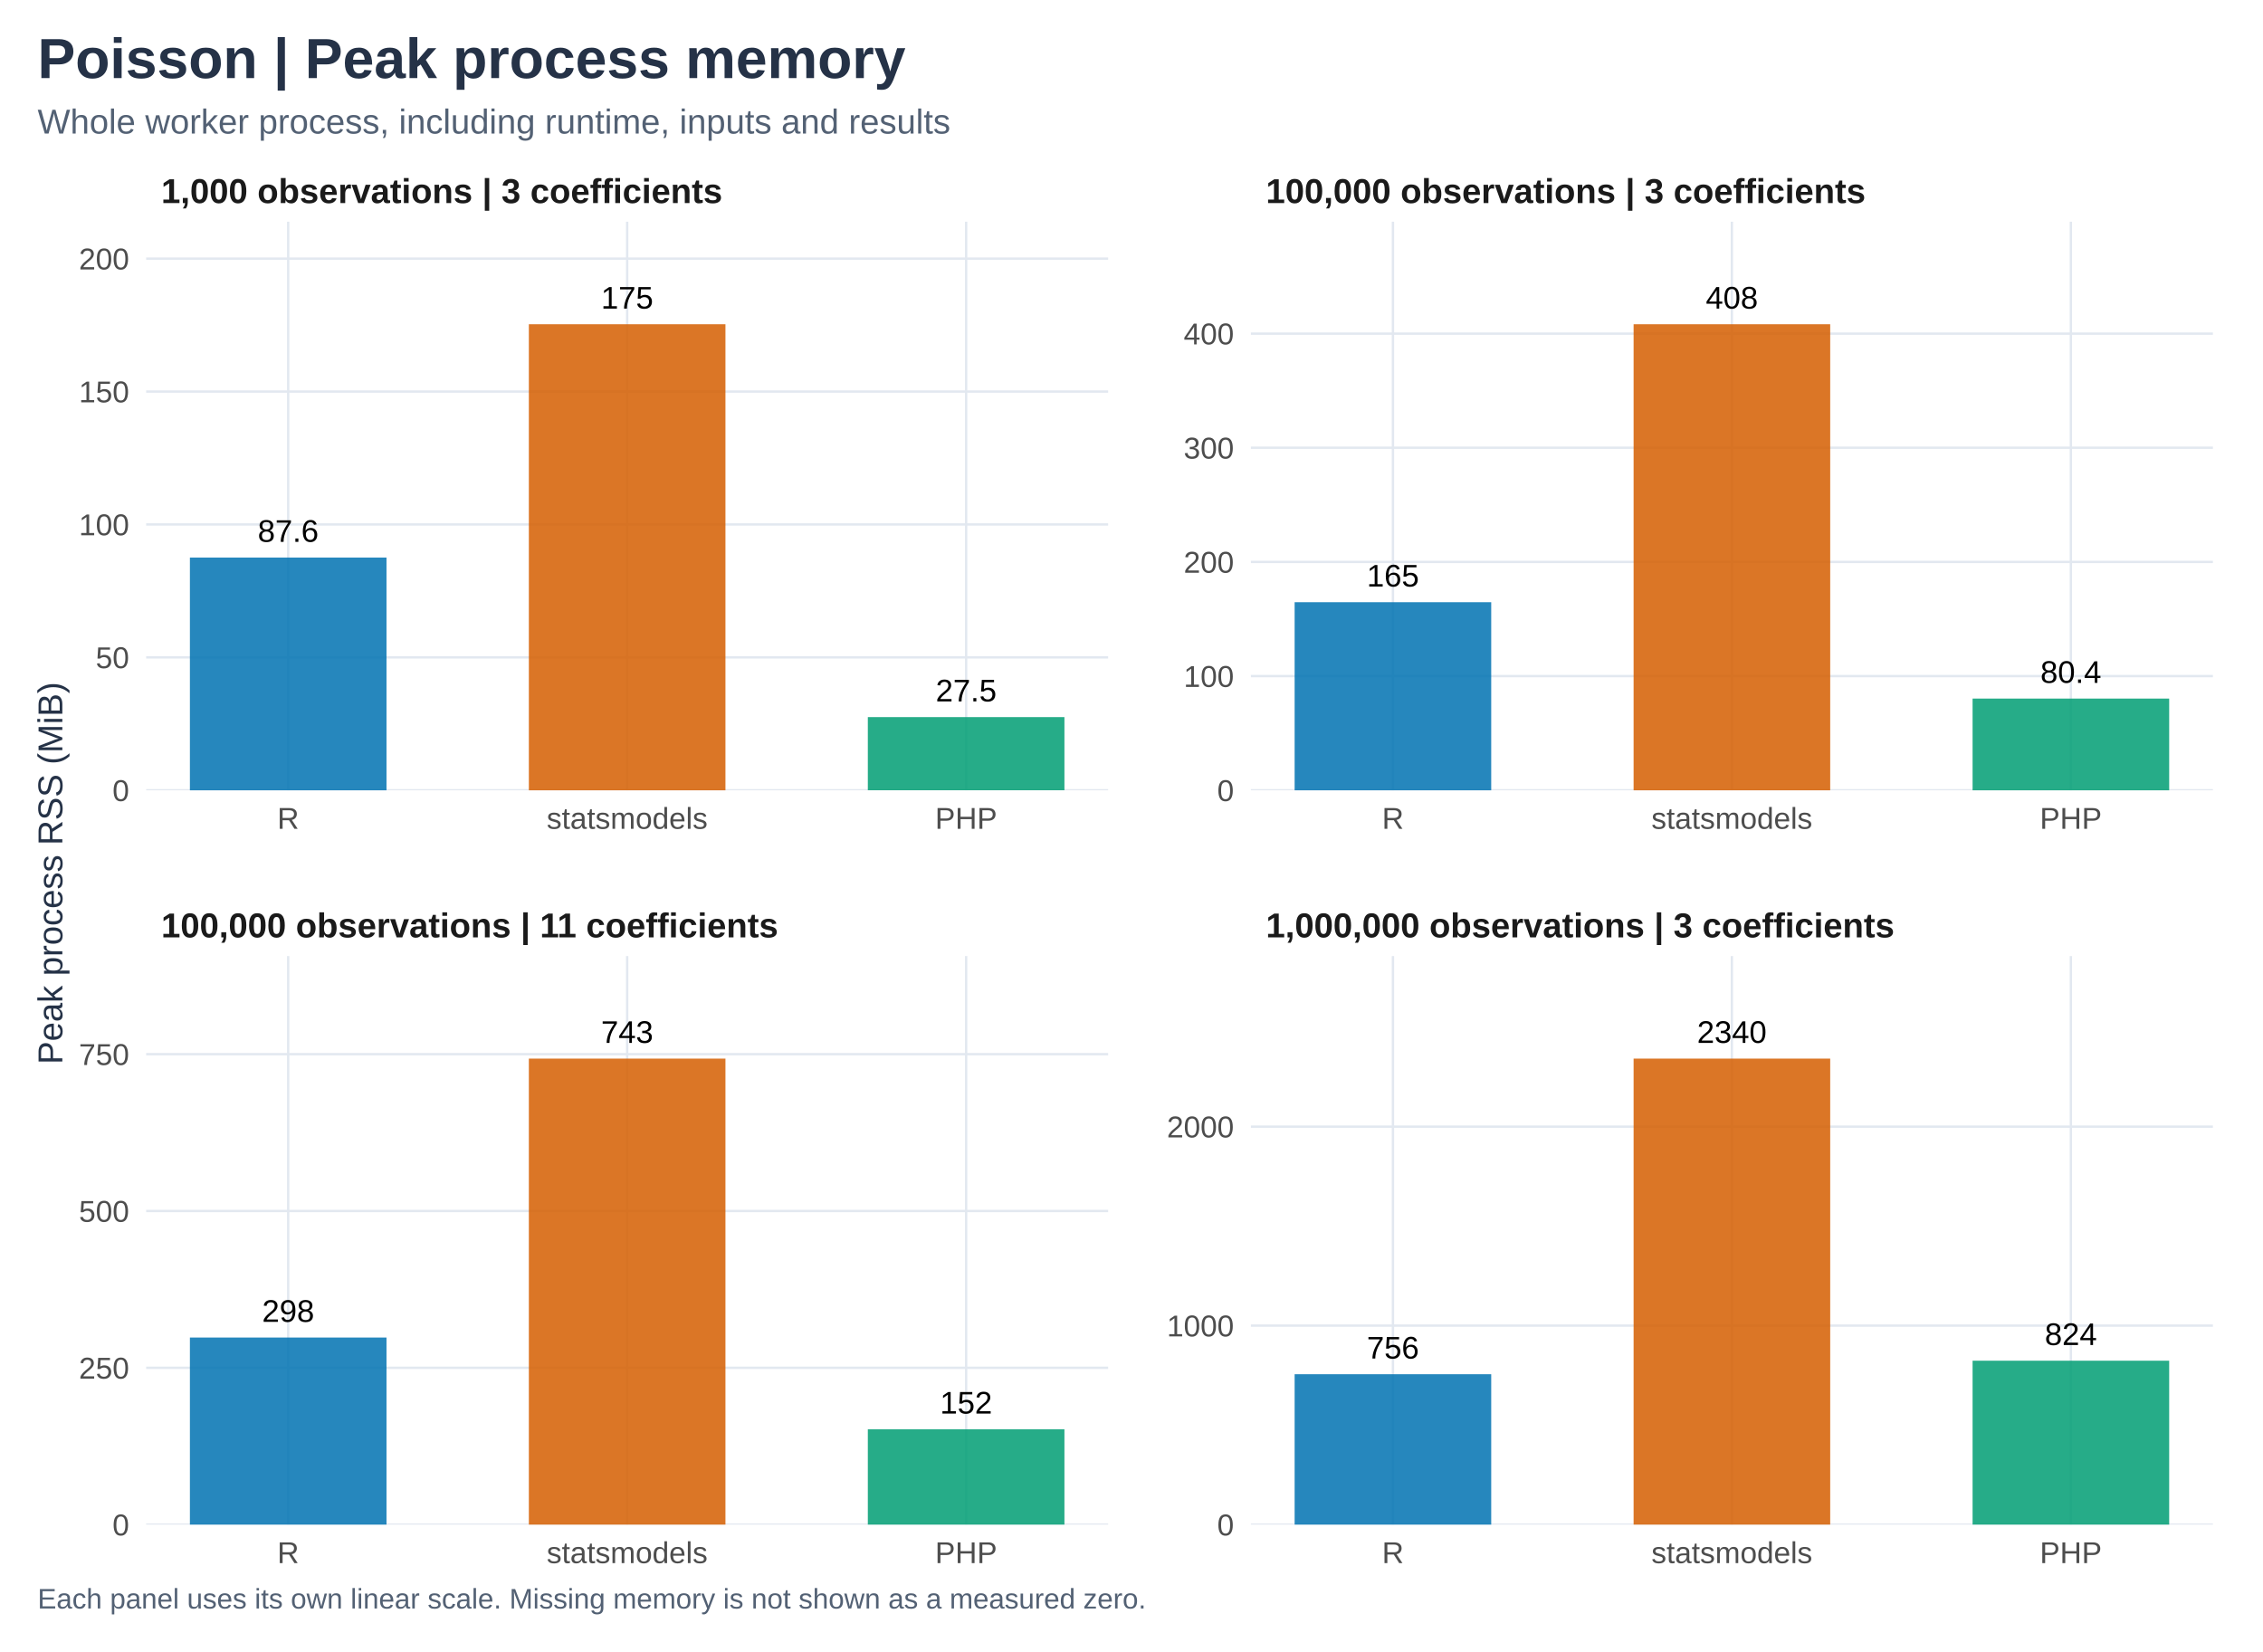
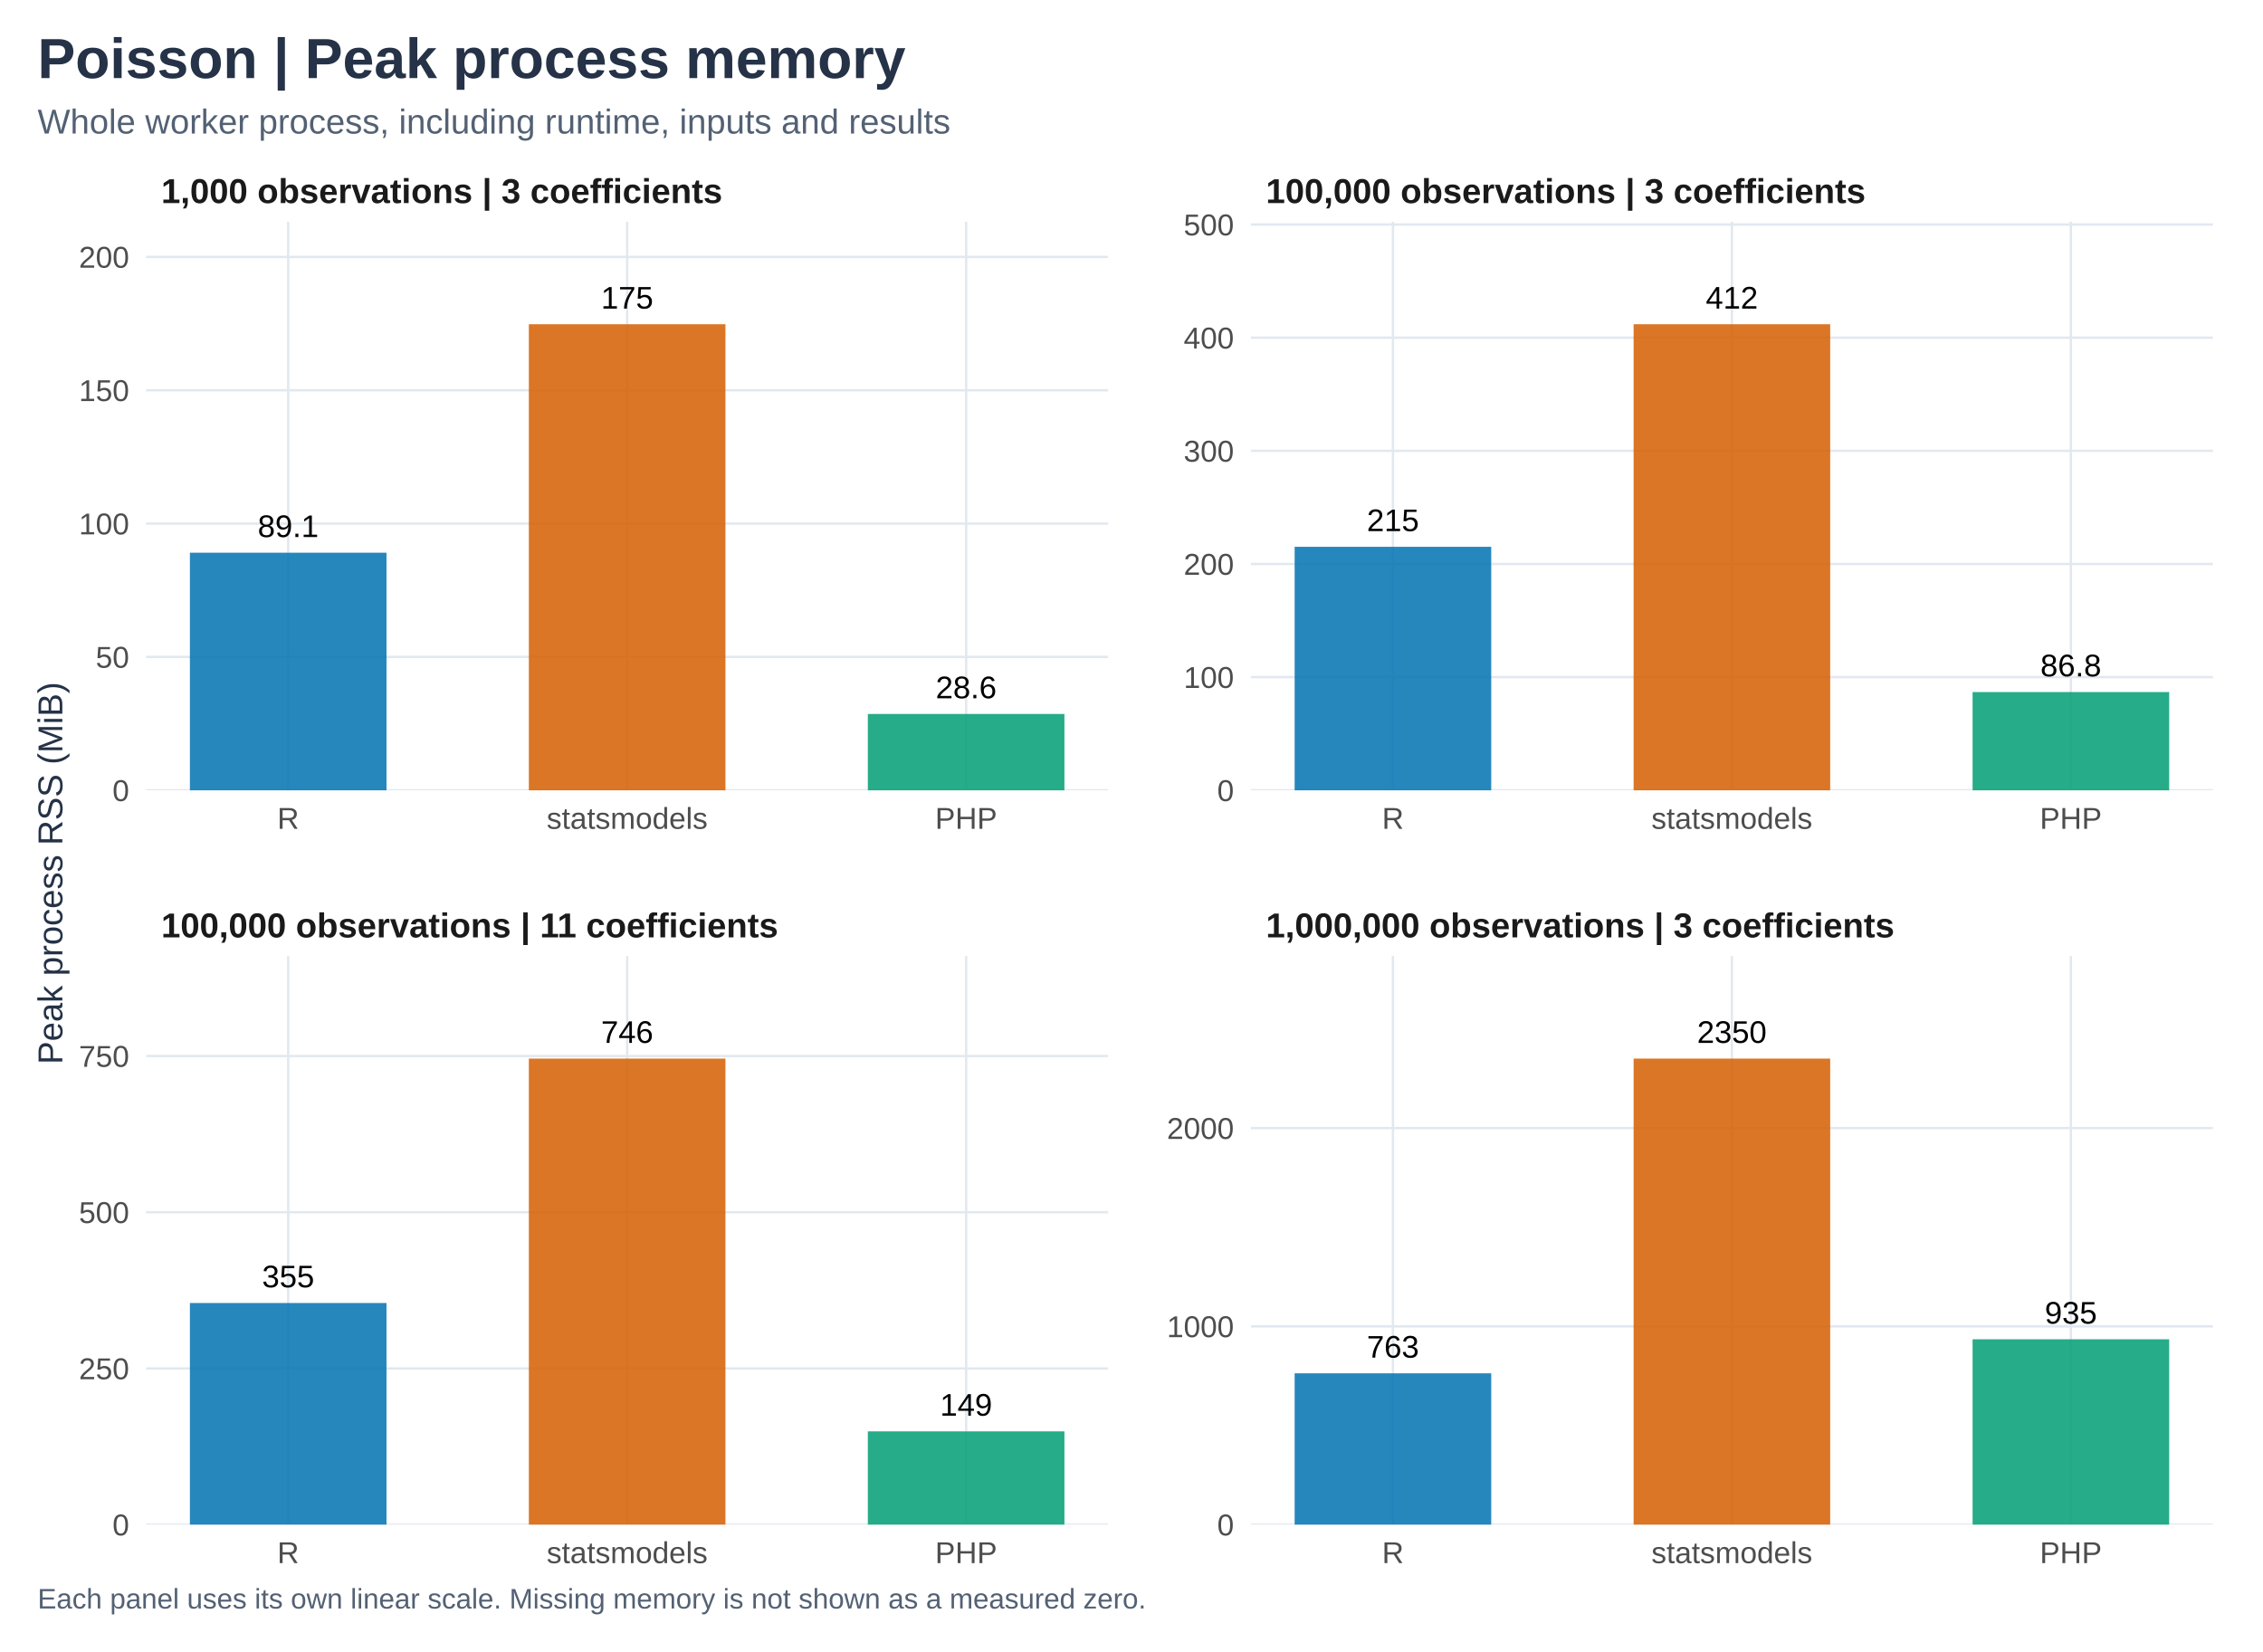
<svg xmlns="http://www.w3.org/2000/svg" width="720.00pt" height="525.60pt" viewBox="0 0 720.00 525.60">
  <g class="svglite">
    <defs>
      <style type="text/css">
    .svglite line, .svglite polyline, .svglite polygon, .svglite path, .svglite rect, .svglite circle {
      fill: none;
      stroke: #000000;
      stroke-linecap: round;
      stroke-linejoin: round;
      stroke-miterlimit: 10.00;
    }
    .svglite text {
      white-space: pre;
    }
    .svglite g.glyphgroup path {
      fill: inherit;
      stroke: none;
    }
  </style>
    </defs>
    <rect width="100%" height="100%" style="stroke: none; fill: #FFFFFF;" />
    <defs>
      <clipPath id="cpMC4wMHw3MjAuMDB8MC4wMHw1MjUuNjA=">
        <rect x="0.00" y="0.00" width="720.00" height="525.60" />
      </clipPath>
    </defs>
    <g clip-path="url(#cpMC4wMHw3MjAuMDB8MC4wMHw1MjUuNjA=)">
      <rect x="0.00" y="-0" width="720.00" height="525.60" style="stroke-width: 1.16; stroke: none; fill: #FFFFFF;" />
    </g>
    <defs>
      <clipPath id="cpNDYuNTB8MzUyLjU4fDcwLjU1fDI1MS40NA==">
        <rect x="46.50" y="70.55" width="306.07" height="180.89" />
      </clipPath>
    </defs>
    <g clip-path="url(#cpNDYuNTB8MzUyLjU4fDcwLjU1fDI1MS40NA==)">
      <polyline points="46.50,251.44 352.58,251.44 " style="stroke-width: 0.75; stroke: #E2E8F0; stroke-linecap: butt;" />
-       <polyline points="46.50,209.15 352.58,209.15 " style="stroke-width: 0.75; stroke: #E2E8F0; stroke-linecap: butt;" />
-       <polyline points="46.50,166.86 352.58,166.86 " style="stroke-width: 0.75; stroke: #E2E8F0; stroke-linecap: butt;" />
-       <polyline points="46.50,124.57 352.58,124.57 " style="stroke-width: 0.75; stroke: #E2E8F0; stroke-linecap: butt;" />
-       <polyline points="46.50,82.29 352.58,82.29 " style="stroke-width: 0.75; stroke: #E2E8F0; stroke-linecap: butt;" />
+       <polyline points="46.50,209.01 352.58,209.01 " style="stroke-width: 0.75; stroke: #E2E8F0; stroke-linecap: butt;" />
+       <polyline points="46.50,166.59 352.58,166.59 " style="stroke-width: 0.75; stroke: #E2E8F0; stroke-linecap: butt;" />
+       <polyline points="46.50,124.17 352.58,124.17 " style="stroke-width: 0.75; stroke: #E2E8F0; stroke-linecap: butt;" />
+       <polyline points="46.50,81.74 352.58,81.74 " style="stroke-width: 0.75; stroke: #E2E8F0; stroke-linecap: butt;" />
      <polyline points="91.69,251.44 91.69,70.55 " style="stroke-width: 0.75; stroke: #E2E8F0; stroke-linecap: butt;" />
      <polyline points="199.54,251.44 199.54,70.55 " style="stroke-width: 0.75; stroke: #E2E8F0; stroke-linecap: butt;" />
      <polyline points="307.39,251.44 307.39,70.55 " style="stroke-width: 0.75; stroke: #E2E8F0; stroke-linecap: butt;" />
-       <rect x="60.42" y="177.38" width="62.55" height="74.06" style="stroke-width: 1.16; stroke: none; stroke-linecap: butt; stroke-linejoin: miter; fill: #0072B2; fill-opacity: 0.85;" />
+       <rect x="60.42" y="175.86" width="62.55" height="75.58" style="stroke-width: 1.16; stroke: none; stroke-linecap: butt; stroke-linejoin: miter; fill: #0072B2; fill-opacity: 0.85;" />
      <rect x="168.26" y="103.17" width="62.55" height="148.27" style="stroke-width: 1.16; stroke: none; stroke-linecap: butt; stroke-linejoin: miter; fill: #D55E00; fill-opacity: 0.85;" />
-       <rect x="276.11" y="228.15" width="62.55" height="23.28" style="stroke-width: 1.16; stroke: none; stroke-linecap: butt; stroke-linejoin: miter; fill: #009E73; fill-opacity: 0.85;" />
-       <text x="91.69" y="172.39" text-anchor="middle" style="font-size: 9.96px; font-family: &quot;Arial&quot;;" textLength="19.36px" lengthAdjust="spacingAndGlyphs">87.6</text>
+       <rect x="276.11" y="227.15" width="62.55" height="24.29" style="stroke-width: 1.16; stroke: none; stroke-linecap: butt; stroke-linejoin: miter; fill: #009E73; fill-opacity: 0.85;" />
+       <text x="91.69" y="170.87" text-anchor="middle" style="font-size: 9.96px; font-family: &quot;Arial&quot;;" textLength="19.36px" lengthAdjust="spacingAndGlyphs">89.1</text>
      <text x="199.54" y="98.18" text-anchor="middle" style="font-size: 9.96px; font-family: &quot;Arial&quot;;" textLength="16.59px" lengthAdjust="spacingAndGlyphs">175</text>
-       <text x="307.39" y="223.16" text-anchor="middle" style="font-size: 9.96px; font-family: &quot;Arial&quot;;" textLength="19.36px" lengthAdjust="spacingAndGlyphs">27.5</text>
+       <text x="307.39" y="222.16" text-anchor="middle" style="font-size: 9.96px; font-family: &quot;Arial&quot;;" textLength="19.36px" lengthAdjust="spacingAndGlyphs">28.6</text>
    </g>
    <g clip-path="url(#cpMC4wMHw3MjAuMDB8MC4wMHw1MjUuNjA=)">
</g>
    <defs>
      <clipPath id="cpNDYuNTB8MzUyLjU4fDMwNC4xOHw0ODUuMDc=">
        <rect x="46.50" y="304.18" width="306.07" height="180.89" />
      </clipPath>
    </defs>
    <g clip-path="url(#cpNDYuNTB8MzUyLjU4fDMwNC4xOHw0ODUuMDc=)">
      <polyline points="46.50,485.07 352.58,485.07 " style="stroke-width: 0.75; stroke: #E2E8F0; stroke-linecap: butt;" />
-       <polyline points="46.50,435.18 352.58,435.18 " style="stroke-width: 0.75; stroke: #E2E8F0; stroke-linecap: butt;" />
-       <polyline points="46.50,385.29 352.58,385.29 " style="stroke-width: 0.75; stroke: #E2E8F0; stroke-linecap: butt;" />
-       <polyline points="46.50,335.40 352.58,335.40 " style="stroke-width: 0.75; stroke: #E2E8F0; stroke-linecap: butt;" />
+       <polyline points="46.50,435.38 352.58,435.38 " style="stroke-width: 0.75; stroke: #E2E8F0; stroke-linecap: butt;" />
+       <polyline points="46.50,385.68 352.58,385.68 " style="stroke-width: 0.75; stroke: #E2E8F0; stroke-linecap: butt;" />
+       <polyline points="46.50,335.99 352.58,335.99 " style="stroke-width: 0.75; stroke: #E2E8F0; stroke-linecap: butt;" />
      <polyline points="91.69,485.07 91.69,304.18 " style="stroke-width: 0.75; stroke: #E2E8F0; stroke-linecap: butt;" />
      <polyline points="199.54,485.07 199.54,304.18 " style="stroke-width: 0.75; stroke: #E2E8F0; stroke-linecap: butt;" />
      <polyline points="307.39,485.07 307.39,304.18 " style="stroke-width: 0.75; stroke: #E2E8F0; stroke-linecap: butt;" />
-       <rect x="60.42" y="425.55" width="62.55" height="59.52" style="stroke-width: 1.16; stroke: none; stroke-linecap: butt; stroke-linejoin: miter; fill: #0072B2; fill-opacity: 0.85;" />
+       <rect x="60.42" y="414.57" width="62.55" height="70.50" style="stroke-width: 1.16; stroke: none; stroke-linecap: butt; stroke-linejoin: miter; fill: #0072B2; fill-opacity: 0.85;" />
      <rect x="168.26" y="336.80" width="62.55" height="148.27" style="stroke-width: 1.16; stroke: none; stroke-linecap: butt; stroke-linejoin: miter; fill: #D55E00; fill-opacity: 0.85;" />
-       <rect x="276.11" y="454.73" width="62.55" height="30.35" style="stroke-width: 1.16; stroke: none; stroke-linecap: butt; stroke-linejoin: miter; fill: #009E73; fill-opacity: 0.85;" />
-       <text x="91.69" y="420.56" text-anchor="middle" style="font-size: 9.96px; font-family: &quot;Arial&quot;;" textLength="16.59px" lengthAdjust="spacingAndGlyphs">298</text>
-       <text x="199.54" y="331.81" text-anchor="middle" style="font-size: 9.96px; font-family: &quot;Arial&quot;;" textLength="16.59px" lengthAdjust="spacingAndGlyphs">743</text>
-       <text x="307.39" y="449.74" text-anchor="middle" style="font-size: 9.96px; font-family: &quot;Arial&quot;;" textLength="16.59px" lengthAdjust="spacingAndGlyphs">152</text>
+       <rect x="276.11" y="455.40" width="62.55" height="29.67" style="stroke-width: 1.16; stroke: none; stroke-linecap: butt; stroke-linejoin: miter; fill: #009E73; fill-opacity: 0.85;" />
+       <text x="91.69" y="409.58" text-anchor="middle" style="font-size: 9.96px; font-family: &quot;Arial&quot;;" textLength="16.59px" lengthAdjust="spacingAndGlyphs">355</text>
+       <text x="199.54" y="331.81" text-anchor="middle" style="font-size: 9.96px; font-family: &quot;Arial&quot;;" textLength="16.59px" lengthAdjust="spacingAndGlyphs">746</text>
+       <text x="307.39" y="450.41" text-anchor="middle" style="font-size: 9.96px; font-family: &quot;Arial&quot;;" textLength="16.59px" lengthAdjust="spacingAndGlyphs">149</text>
    </g>
    <g clip-path="url(#cpMC4wMHw3MjAuMDB8MC4wMHw1MjUuNjA=)">
</g>
    <defs>
      <clipPath id="cpMzk3Ljk5fDcwNC4wNnw3MC41NXwyNTEuNDQ=">
        <rect x="397.99" y="70.55" width="306.07" height="180.89" />
      </clipPath>
    </defs>
    <g clip-path="url(#cpMzk3Ljk5fDcwNC4wNnw3MC41NXwyNTEuNDQ=)">
      <polyline points="397.99,251.44 704.06,251.44 " style="stroke-width: 0.75; stroke: #E2E8F0; stroke-linecap: butt;" />
-       <polyline points="397.99,215.11 704.06,215.11 " style="stroke-width: 0.75; stroke: #E2E8F0; stroke-linecap: butt;" />
-       <polyline points="397.99,178.79 704.06,178.79 " style="stroke-width: 0.75; stroke: #E2E8F0; stroke-linecap: butt;" />
-       <polyline points="397.99,142.46 704.06,142.46 " style="stroke-width: 0.75; stroke: #E2E8F0; stroke-linecap: butt;" />
-       <polyline points="397.99,106.14 704.06,106.14 " style="stroke-width: 0.75; stroke: #E2E8F0; stroke-linecap: butt;" />
+       <polyline points="397.99,215.44 704.06,215.44 " style="stroke-width: 0.75; stroke: #E2E8F0; stroke-linecap: butt;" />
+       <polyline points="397.99,179.44 704.06,179.44 " style="stroke-width: 0.75; stroke: #E2E8F0; stroke-linecap: butt;" />
+       <polyline points="397.99,143.44 704.06,143.44 " style="stroke-width: 0.75; stroke: #E2E8F0; stroke-linecap: butt;" />
+       <polyline points="397.99,107.44 704.06,107.44 " style="stroke-width: 0.75; stroke: #E2E8F0; stroke-linecap: butt;" />
+       <polyline points="397.99,71.44 704.06,71.44 " style="stroke-width: 0.75; stroke: #E2E8F0; stroke-linecap: butt;" />
      <polyline points="443.18,251.44 443.18,70.55 " style="stroke-width: 0.75; stroke: #E2E8F0; stroke-linecap: butt;" />
      <polyline points="551.02,251.44 551.02,70.55 " style="stroke-width: 0.75; stroke: #E2E8F0; stroke-linecap: butt;" />
      <polyline points="658.87,251.44 658.87,70.55 " style="stroke-width: 0.75; stroke: #E2E8F0; stroke-linecap: butt;" />
-       <rect x="411.90" y="191.60" width="62.55" height="59.84" style="stroke-width: 1.16; stroke: none; stroke-linecap: butt; stroke-linejoin: miter; fill: #0072B2; fill-opacity: 0.85;" />
+       <rect x="411.90" y="173.98" width="62.55" height="77.46" style="stroke-width: 1.16; stroke: none; stroke-linecap: butt; stroke-linejoin: miter; fill: #0072B2; fill-opacity: 0.85;" />
      <rect x="519.75" y="103.17" width="62.55" height="148.27" style="stroke-width: 1.16; stroke: none; stroke-linecap: butt; stroke-linejoin: miter; fill: #D55E00; fill-opacity: 0.85;" />
-       <rect x="627.60" y="222.25" width="62.55" height="29.19" style="stroke-width: 1.16; stroke: none; stroke-linecap: butt; stroke-linejoin: miter; fill: #009E73; fill-opacity: 0.85;" />
-       <text x="443.18" y="186.61" text-anchor="middle" style="font-size: 9.96px; font-family: &quot;Arial&quot;;" textLength="16.59px" lengthAdjust="spacingAndGlyphs">165</text>
-       <text x="551.02" y="98.18" text-anchor="middle" style="font-size: 9.96px; font-family: &quot;Arial&quot;;" textLength="16.59px" lengthAdjust="spacingAndGlyphs">408</text>
-       <text x="658.87" y="217.26" text-anchor="middle" style="font-size: 9.96px; font-family: &quot;Arial&quot;;" textLength="19.36px" lengthAdjust="spacingAndGlyphs">80.4</text>
+       <rect x="627.60" y="220.18" width="62.55" height="31.26" style="stroke-width: 1.16; stroke: none; stroke-linecap: butt; stroke-linejoin: miter; fill: #009E73; fill-opacity: 0.85;" />
+       <text x="443.18" y="168.99" text-anchor="middle" style="font-size: 9.96px; font-family: &quot;Arial&quot;;" textLength="16.59px" lengthAdjust="spacingAndGlyphs">215</text>
+       <text x="551.02" y="98.18" text-anchor="middle" style="font-size: 9.96px; font-family: &quot;Arial&quot;;" textLength="16.59px" lengthAdjust="spacingAndGlyphs">412</text>
+       <text x="658.87" y="215.19" text-anchor="middle" style="font-size: 9.96px; font-family: &quot;Arial&quot;;" textLength="19.36px" lengthAdjust="spacingAndGlyphs">86.8</text>
    </g>
    <g clip-path="url(#cpMC4wMHw3MjAuMDB8MC4wMHw1MjUuNjA=)">
</g>
    <defs>
      <clipPath id="cpMzk3Ljk5fDcwNC4wNnwzMDQuMTh8NDg1LjA3">
        <rect x="397.99" y="304.18" width="306.07" height="180.89" />
      </clipPath>
    </defs>
    <g clip-path="url(#cpMzk3Ljk5fDcwNC4wNnwzMDQuMTh8NDg1LjA3)">
      <polyline points="397.99,485.07 704.06,485.07 " style="stroke-width: 0.75; stroke: #E2E8F0; stroke-linecap: butt;" />
-       <polyline points="397.99,421.76 704.06,421.76 " style="stroke-width: 0.75; stroke: #E2E8F0; stroke-linecap: butt;" />
-       <polyline points="397.99,358.45 704.06,358.45 " style="stroke-width: 0.75; stroke: #E2E8F0; stroke-linecap: butt;" />
+       <polyline points="397.99,422.00 704.06,422.00 " style="stroke-width: 0.75; stroke: #E2E8F0; stroke-linecap: butt;" />
+       <polyline points="397.99,358.92 704.06,358.92 " style="stroke-width: 0.75; stroke: #E2E8F0; stroke-linecap: butt;" />
      <polyline points="443.18,485.07 443.18,304.18 " style="stroke-width: 0.75; stroke: #E2E8F0; stroke-linecap: butt;" />
      <polyline points="551.02,485.07 551.02,304.18 " style="stroke-width: 0.75; stroke: #E2E8F0; stroke-linecap: butt;" />
      <polyline points="658.87,485.07 658.87,304.18 " style="stroke-width: 0.75; stroke: #E2E8F0; stroke-linecap: butt;" />
-       <rect x="411.90" y="437.23" width="62.55" height="47.85" style="stroke-width: 1.16; stroke: none; stroke-linecap: butt; stroke-linejoin: miter; fill: #0072B2; fill-opacity: 0.85;" />
+       <rect x="411.90" y="436.94" width="62.55" height="48.13" style="stroke-width: 1.16; stroke: none; stroke-linecap: butt; stroke-linejoin: miter; fill: #0072B2; fill-opacity: 0.85;" />
      <rect x="519.75" y="336.80" width="62.55" height="148.27" style="stroke-width: 1.16; stroke: none; stroke-linecap: butt; stroke-linejoin: miter; fill: #D55E00; fill-opacity: 0.85;" />
-       <rect x="627.60" y="432.93" width="62.55" height="52.14" style="stroke-width: 1.16; stroke: none; stroke-linecap: butt; stroke-linejoin: miter; fill: #009E73; fill-opacity: 0.85;" />
-       <text x="443.18" y="432.24" text-anchor="middle" style="font-size: 9.96px; font-family: &quot;Arial&quot;;" textLength="16.59px" lengthAdjust="spacingAndGlyphs">756</text>
-       <text x="551.02" y="331.81" text-anchor="middle" style="font-size: 9.96px; font-family: &quot;Arial&quot;;" textLength="22.12px" lengthAdjust="spacingAndGlyphs">2340</text>
-       <text x="658.87" y="427.94" text-anchor="middle" style="font-size: 9.96px; font-family: &quot;Arial&quot;;" textLength="16.59px" lengthAdjust="spacingAndGlyphs">824</text>
+       <rect x="627.60" y="426.11" width="62.55" height="58.96" style="stroke-width: 1.16; stroke: none; stroke-linecap: butt; stroke-linejoin: miter; fill: #009E73; fill-opacity: 0.85;" />
+       <text x="443.18" y="431.95" text-anchor="middle" style="font-size: 9.96px; font-family: &quot;Arial&quot;;" textLength="16.59px" lengthAdjust="spacingAndGlyphs">763</text>
+       <text x="551.02" y="331.81" text-anchor="middle" style="font-size: 9.96px; font-family: &quot;Arial&quot;;" textLength="22.12px" lengthAdjust="spacingAndGlyphs">2350</text>
+       <text x="658.87" y="421.13" text-anchor="middle" style="font-size: 9.96px; font-family: &quot;Arial&quot;;" textLength="16.59px" lengthAdjust="spacingAndGlyphs">935</text>
    </g>
    <g clip-path="url(#cpMC4wMHw3MjAuMDB8MC4wMHw1MjUuNjA=)">
</g>
    <defs>
      <clipPath id="cpNDYuNTB8MzUyLjU4fDI4NC40MnwzMDQuMTg=">
        <rect x="46.50" y="284.42" width="306.07" height="19.76" />
      </clipPath>
    </defs>
    <g clip-path="url(#cpNDYuNTB8MzUyLjU4fDI4NC40MnwzMDQuMTg=)">
      <text x="51.29" y="298.24" style="font-size: 11.00px; font-weight: bold;fill: #1A1A1A; font-family: &quot;Arial&quot;;" textLength="196.44px" lengthAdjust="spacingAndGlyphs">100,000 observations | 11 coefficients</text>
    </g>
    <g clip-path="url(#cpMC4wMHw3MjAuMDB8MC4wMHw1MjUuNjA=)">
</g>
    <defs>
      <clipPath id="cpMzk3Ljk5fDcwNC4wNnwyODQuNDJ8MzA0LjE4">
        <rect x="397.99" y="284.42" width="306.07" height="19.76" />
      </clipPath>
    </defs>
    <g clip-path="url(#cpMzk3Ljk5fDcwNC4wNnwyODQuNDJ8MzA0LjE4)">
      <text x="402.77" y="298.24" style="font-size: 11.00px; font-weight: bold;fill: #1A1A1A; font-family: &quot;Arial&quot;;" textLength="200.11px" lengthAdjust="spacingAndGlyphs">1,000,000 observations | 3 coefficients</text>
    </g>
    <g clip-path="url(#cpMC4wMHw3MjAuMDB8MC4wMHw1MjUuNjA=)">
</g>
    <defs>
      <clipPath id="cpNDYuNTB8MzUyLjU4fDUwLjc5fDcwLjU1">
        <rect x="46.50" y="50.79" width="306.07" height="19.76" />
      </clipPath>
    </defs>
    <g clip-path="url(#cpNDYuNTB8MzUyLjU4fDUwLjc5fDcwLjU1)">
      <text x="51.29" y="64.61" style="font-size: 11.00px; font-weight: bold;fill: #1A1A1A; font-family: &quot;Arial&quot;;" textLength="178.67px" lengthAdjust="spacingAndGlyphs">1,000 observations | 3 coefficients</text>
    </g>
    <g clip-path="url(#cpMC4wMHw3MjAuMDB8MC4wMHw1MjUuNjA=)">
</g>
    <defs>
      <clipPath id="cpMzk3Ljk5fDcwNC4wNnw1MC43OXw3MC41NQ==">
        <rect x="397.99" y="50.79" width="306.07" height="19.76" />
      </clipPath>
    </defs>
    <g clip-path="url(#cpMzk3Ljk5fDcwNC4wNnw1MC43OXw3MC41NQ==)">
      <text x="402.77" y="64.61" style="font-size: 11.00px; font-weight: bold;fill: #1A1A1A; font-family: &quot;Arial&quot;;" textLength="190.92px" lengthAdjust="spacingAndGlyphs">100,000 observations | 3 coefficients</text>
    </g>
    <g clip-path="url(#cpMC4wMHw3MjAuMDB8MC4wMHw1MjUuNjA=)">
      <text x="91.69" y="497.32" text-anchor="middle" style="font-size: 9.60px;fill: #4D4D4D; font-family: &quot;Arial&quot;;" textLength="6.92px" lengthAdjust="spacingAndGlyphs">R</text>
      <text x="199.54" y="497.32" text-anchor="middle" style="font-size: 9.60px;fill: #4D4D4D; font-family: &quot;Arial&quot;;" textLength="51.16px" lengthAdjust="spacingAndGlyphs">statsmodels</text>
      <text x="307.39" y="497.32" text-anchor="middle" style="font-size: 9.60px;fill: #4D4D4D; font-family: &quot;Arial&quot;;" textLength="19.73px" lengthAdjust="spacingAndGlyphs">PHP</text>
      <text x="443.18" y="497.32" text-anchor="middle" style="font-size: 9.60px;fill: #4D4D4D; font-family: &quot;Arial&quot;;" textLength="6.92px" lengthAdjust="spacingAndGlyphs">R</text>
      <text x="551.02" y="497.32" text-anchor="middle" style="font-size: 9.60px;fill: #4D4D4D; font-family: &quot;Arial&quot;;" textLength="51.16px" lengthAdjust="spacingAndGlyphs">statsmodels</text>
      <text x="658.87" y="497.32" text-anchor="middle" style="font-size: 9.60px;fill: #4D4D4D; font-family: &quot;Arial&quot;;" textLength="19.73px" lengthAdjust="spacingAndGlyphs">PHP</text>
      <text x="91.69" y="263.69" text-anchor="middle" style="font-size: 9.60px;fill: #4D4D4D; font-family: &quot;Arial&quot;;" textLength="6.92px" lengthAdjust="spacingAndGlyphs">R</text>
      <text x="199.54" y="263.69" text-anchor="middle" style="font-size: 9.60px;fill: #4D4D4D; font-family: &quot;Arial&quot;;" textLength="51.16px" lengthAdjust="spacingAndGlyphs">statsmodels</text>
      <text x="307.39" y="263.69" text-anchor="middle" style="font-size: 9.60px;fill: #4D4D4D; font-family: &quot;Arial&quot;;" textLength="19.73px" lengthAdjust="spacingAndGlyphs">PHP</text>
      <text x="443.18" y="263.69" text-anchor="middle" style="font-size: 9.60px;fill: #4D4D4D; font-family: &quot;Arial&quot;;" textLength="6.92px" lengthAdjust="spacingAndGlyphs">R</text>
      <text x="551.02" y="263.69" text-anchor="middle" style="font-size: 9.60px;fill: #4D4D4D; font-family: &quot;Arial&quot;;" textLength="51.16px" lengthAdjust="spacingAndGlyphs">statsmodels</text>
      <text x="658.87" y="263.69" text-anchor="middle" style="font-size: 9.60px;fill: #4D4D4D; font-family: &quot;Arial&quot;;" textLength="19.73px" lengthAdjust="spacingAndGlyphs">PHP</text>
      <text x="392.61" y="254.87" text-anchor="end" style="font-size: 9.60px;fill: #4D4D4D; font-family: &quot;Arial&quot;;" textLength="5.33px" lengthAdjust="spacingAndGlyphs">0</text>
-       <text x="392.61" y="218.55" text-anchor="end" style="font-size: 9.60px;fill: #4D4D4D; font-family: &quot;Arial&quot;;" textLength="15.98px" lengthAdjust="spacingAndGlyphs">100</text>
-       <text x="392.61" y="182.22" text-anchor="end" style="font-size: 9.60px;fill: #4D4D4D; font-family: &quot;Arial&quot;;" textLength="15.98px" lengthAdjust="spacingAndGlyphs">200</text>
-       <text x="392.61" y="145.90" text-anchor="end" style="font-size: 9.60px;fill: #4D4D4D; font-family: &quot;Arial&quot;;" textLength="15.98px" lengthAdjust="spacingAndGlyphs">300</text>
-       <text x="392.61" y="109.57" text-anchor="end" style="font-size: 9.60px;fill: #4D4D4D; font-family: &quot;Arial&quot;;" textLength="15.98px" lengthAdjust="spacingAndGlyphs">400</text>
+       <text x="392.61" y="218.87" text-anchor="end" style="font-size: 9.60px;fill: #4D4D4D; font-family: &quot;Arial&quot;;" textLength="15.98px" lengthAdjust="spacingAndGlyphs">100</text>
+       <text x="392.61" y="182.87" text-anchor="end" style="font-size: 9.60px;fill: #4D4D4D; font-family: &quot;Arial&quot;;" textLength="15.98px" lengthAdjust="spacingAndGlyphs">200</text>
+       <text x="392.61" y="146.88" text-anchor="end" style="font-size: 9.60px;fill: #4D4D4D; font-family: &quot;Arial&quot;;" textLength="15.98px" lengthAdjust="spacingAndGlyphs">300</text>
+       <text x="392.61" y="110.88" text-anchor="end" style="font-size: 9.60px;fill: #4D4D4D; font-family: &quot;Arial&quot;;" textLength="15.98px" lengthAdjust="spacingAndGlyphs">400</text>
+       <text x="392.61" y="74.88" text-anchor="end" style="font-size: 9.60px;fill: #4D4D4D; font-family: &quot;Arial&quot;;" textLength="15.98px" lengthAdjust="spacingAndGlyphs">500</text>
      <text x="392.61" y="488.51" text-anchor="end" style="font-size: 9.60px;fill: #4D4D4D; font-family: &quot;Arial&quot;;" textLength="5.33px" lengthAdjust="spacingAndGlyphs">0</text>
-       <text x="392.61" y="425.19" text-anchor="end" style="font-size: 9.60px;fill: #4D4D4D; font-family: &quot;Arial&quot;;" textLength="21.31px" lengthAdjust="spacingAndGlyphs">1000</text>
-       <text x="392.61" y="361.88" text-anchor="end" style="font-size: 9.60px;fill: #4D4D4D; font-family: &quot;Arial&quot;;" textLength="21.31px" lengthAdjust="spacingAndGlyphs">2000</text>
+       <text x="392.61" y="425.43" text-anchor="end" style="font-size: 9.60px;fill: #4D4D4D; font-family: &quot;Arial&quot;;" textLength="21.31px" lengthAdjust="spacingAndGlyphs">1000</text>
+       <text x="392.61" y="362.36" text-anchor="end" style="font-size: 9.60px;fill: #4D4D4D; font-family: &quot;Arial&quot;;" textLength="21.31px" lengthAdjust="spacingAndGlyphs">2000</text>
      <text x="41.12" y="254.87" text-anchor="end" style="font-size: 9.60px;fill: #4D4D4D; font-family: &quot;Arial&quot;;" textLength="5.33px" lengthAdjust="spacingAndGlyphs">0</text>
-       <text x="41.12" y="212.58" text-anchor="end" style="font-size: 9.60px;fill: #4D4D4D; font-family: &quot;Arial&quot;;" textLength="10.66px" lengthAdjust="spacingAndGlyphs">50</text>
-       <text x="41.12" y="170.30" text-anchor="end" style="font-size: 9.60px;fill: #4D4D4D; font-family: &quot;Arial&quot;;" textLength="15.98px" lengthAdjust="spacingAndGlyphs">100</text>
-       <text x="41.12" y="128.01" text-anchor="end" style="font-size: 9.60px;fill: #4D4D4D; font-family: &quot;Arial&quot;;" textLength="15.98px" lengthAdjust="spacingAndGlyphs">150</text>
-       <text x="41.12" y="85.72" text-anchor="end" style="font-size: 9.60px;fill: #4D4D4D; font-family: &quot;Arial&quot;;" textLength="15.98px" lengthAdjust="spacingAndGlyphs">200</text>
+       <text x="41.12" y="212.45" text-anchor="end" style="font-size: 9.60px;fill: #4D4D4D; font-family: &quot;Arial&quot;;" textLength="10.66px" lengthAdjust="spacingAndGlyphs">50</text>
+       <text x="41.12" y="170.02" text-anchor="end" style="font-size: 9.60px;fill: #4D4D4D; font-family: &quot;Arial&quot;;" textLength="15.98px" lengthAdjust="spacingAndGlyphs">100</text>
+       <text x="41.12" y="127.60" text-anchor="end" style="font-size: 9.60px;fill: #4D4D4D; font-family: &quot;Arial&quot;;" textLength="15.98px" lengthAdjust="spacingAndGlyphs">150</text>
+       <text x="41.12" y="85.18" text-anchor="end" style="font-size: 9.60px;fill: #4D4D4D; font-family: &quot;Arial&quot;;" textLength="15.98px" lengthAdjust="spacingAndGlyphs">200</text>
      <text x="41.12" y="488.51" text-anchor="end" style="font-size: 9.60px;fill: #4D4D4D; font-family: &quot;Arial&quot;;" textLength="5.33px" lengthAdjust="spacingAndGlyphs">0</text>
-       <text x="41.12" y="438.62" text-anchor="end" style="font-size: 9.60px;fill: #4D4D4D; font-family: &quot;Arial&quot;;" textLength="15.98px" lengthAdjust="spacingAndGlyphs">250</text>
-       <text x="41.12" y="388.73" text-anchor="end" style="font-size: 9.60px;fill: #4D4D4D; font-family: &quot;Arial&quot;;" textLength="15.98px" lengthAdjust="spacingAndGlyphs">500</text>
-       <text x="41.12" y="338.84" text-anchor="end" style="font-size: 9.60px;fill: #4D4D4D; font-family: &quot;Arial&quot;;" textLength="15.98px" lengthAdjust="spacingAndGlyphs">750</text>
+       <text x="41.12" y="438.81" text-anchor="end" style="font-size: 9.60px;fill: #4D4D4D; font-family: &quot;Arial&quot;;" textLength="15.98px" lengthAdjust="spacingAndGlyphs">250</text>
+       <text x="41.12" y="389.12" text-anchor="end" style="font-size: 9.60px;fill: #4D4D4D; font-family: &quot;Arial&quot;;" textLength="15.98px" lengthAdjust="spacingAndGlyphs">500</text>
+       <text x="41.12" y="339.42" text-anchor="end" style="font-size: 9.60px;fill: #4D4D4D; font-family: &quot;Arial&quot;;" textLength="15.98px" lengthAdjust="spacingAndGlyphs">750</text>
      <text transform="translate(19.83,277.81) rotate(-90)" text-anchor="middle" style="font-size: 11.00px;fill: #253247; font-family: &quot;Arial&quot;;" textLength="121.69px" lengthAdjust="spacingAndGlyphs">Peak process RSS (MiB)</text>
      <text x="11.96" y="42.49" style="font-size: 11.00px;fill: #536174; font-family: &quot;Arial&quot;;" textLength="290.56px" lengthAdjust="spacingAndGlyphs">Whole worker process, including runtime, inputs and results</text>
      <text x="11.96" y="24.84" style="font-size: 18.00px; font-weight: bold;fill: #253247; font-family: &quot;Arial&quot;;" textLength="276.20px" lengthAdjust="spacingAndGlyphs">Poisson | Peak process memory</text>
      <text x="11.96" y="511.76" style="font-size: 9.00px;fill: #536174; font-family: &quot;Arial&quot;;" textLength="352.50px" lengthAdjust="spacingAndGlyphs">Each panel uses its own linear scale. Missing memory is not shown as a measured zero.</text>
    </g>
  </g>
</svg>
